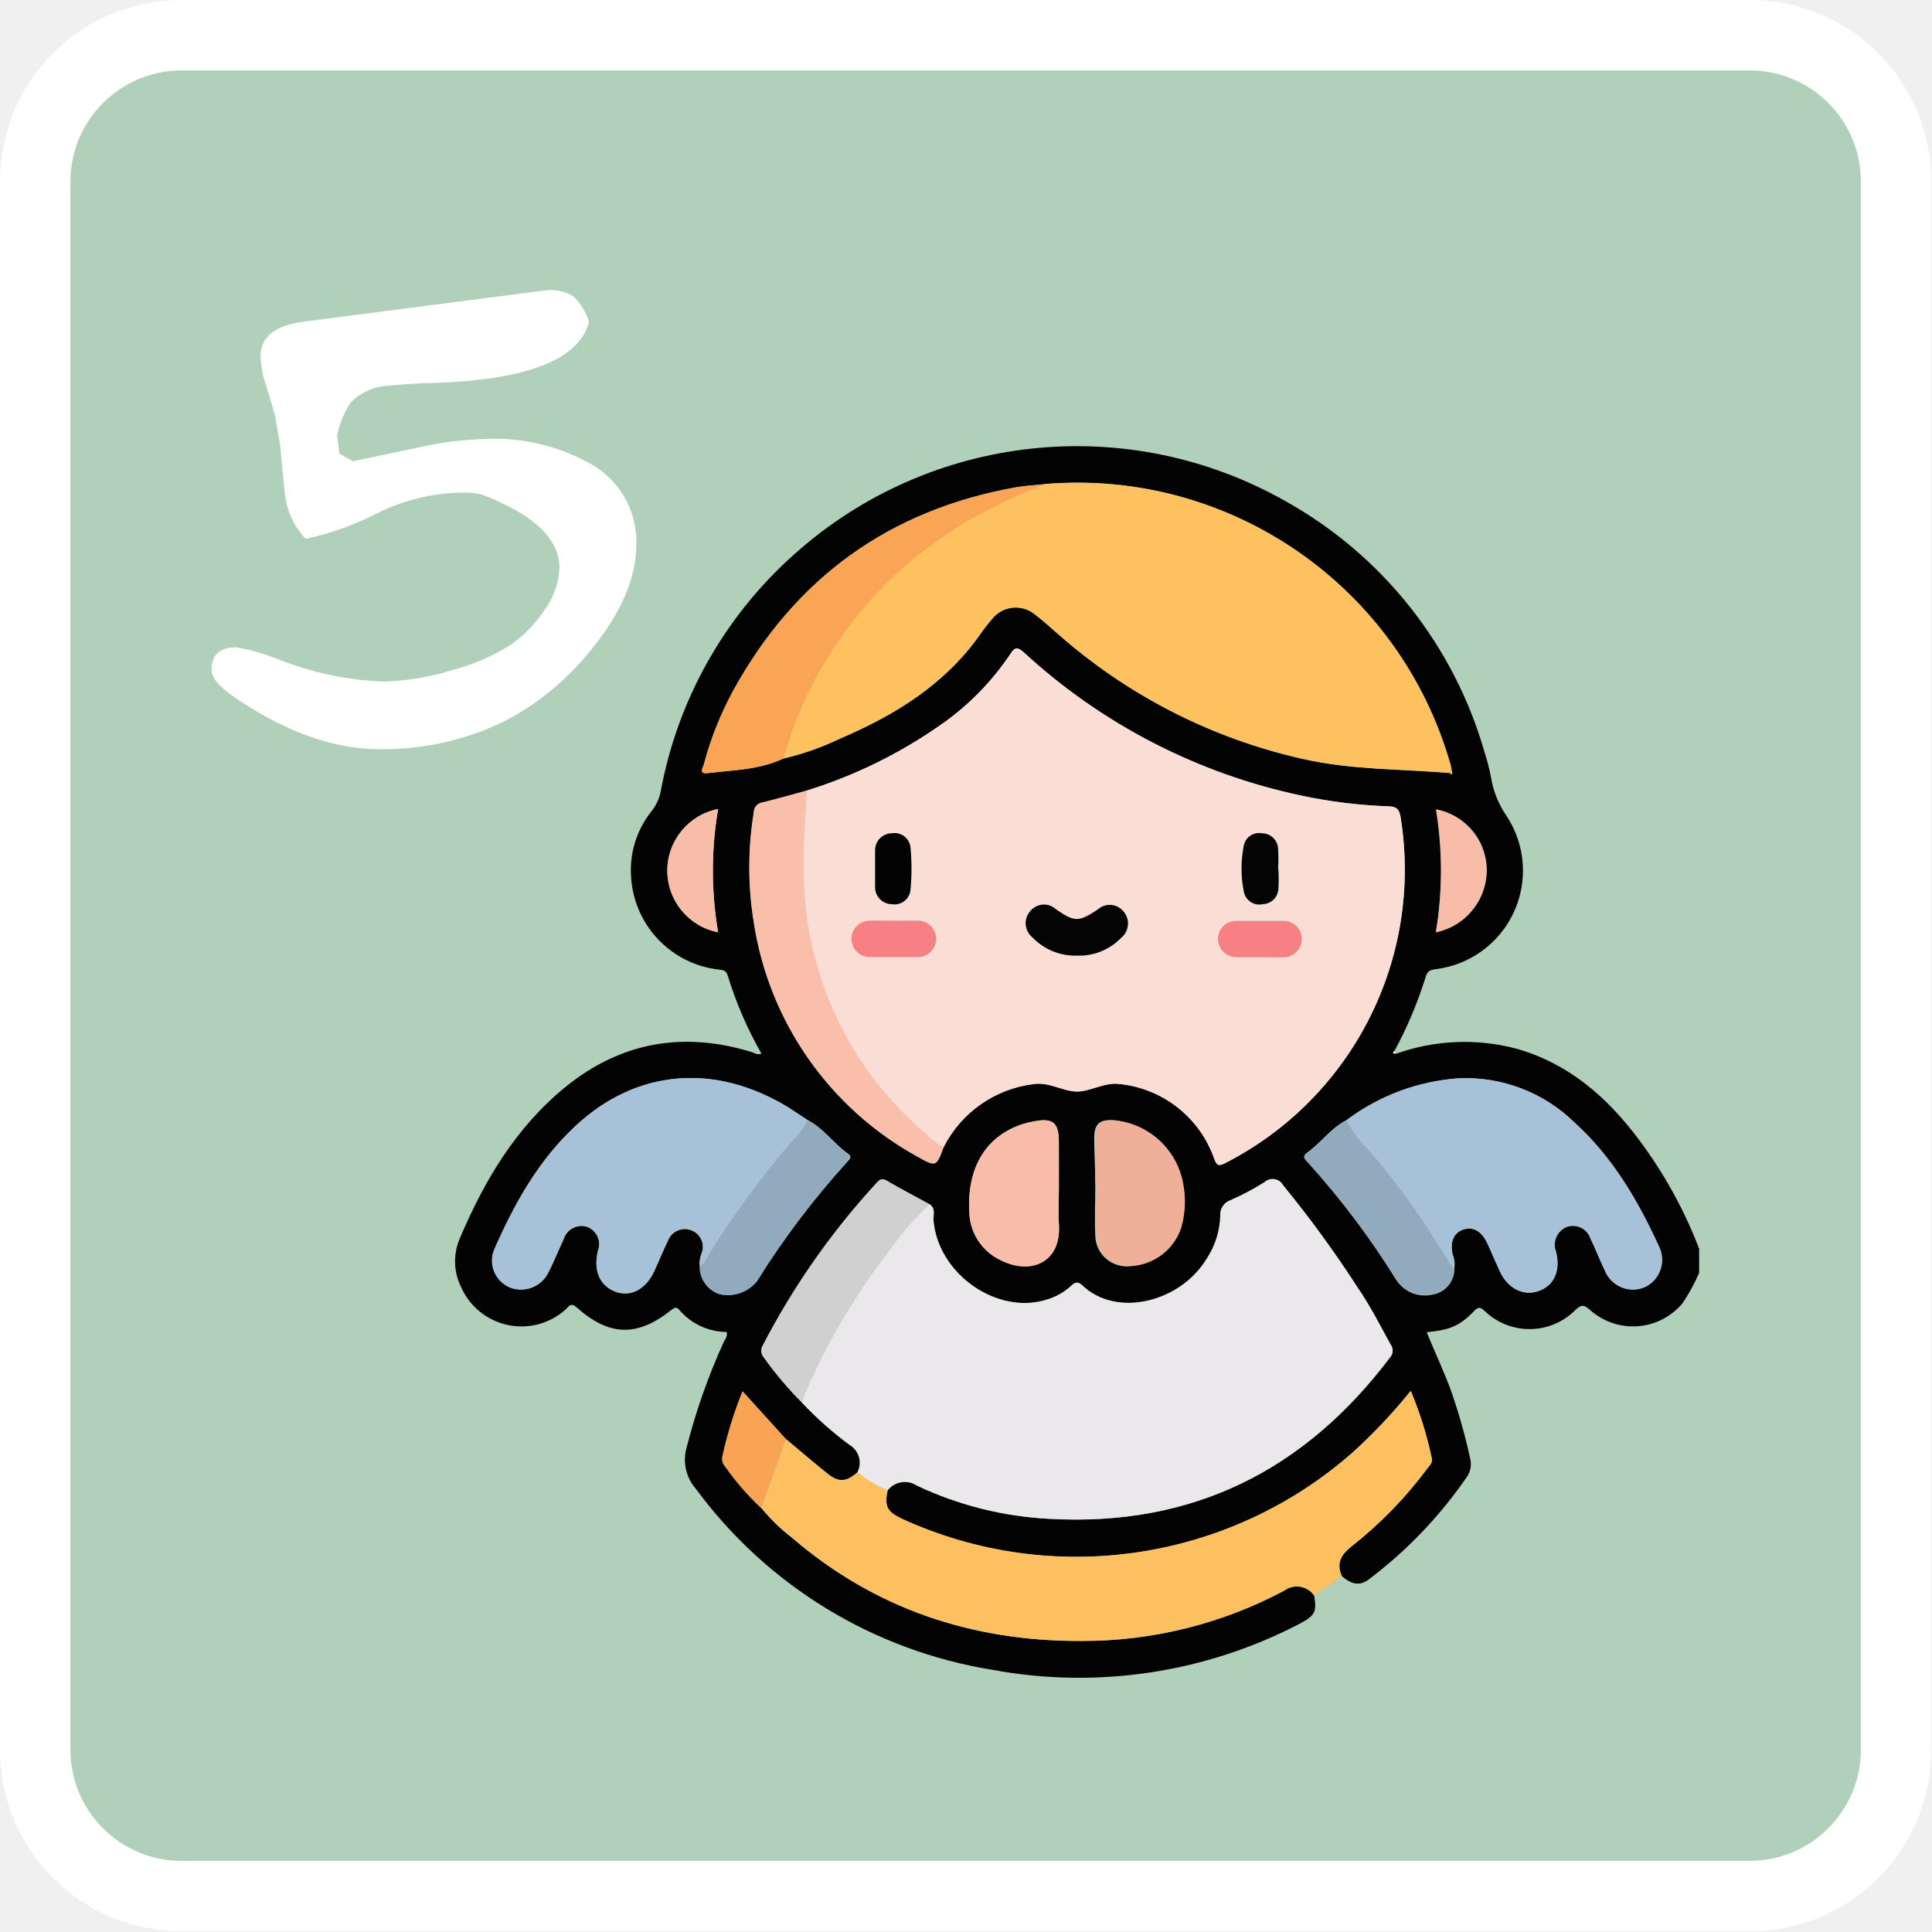
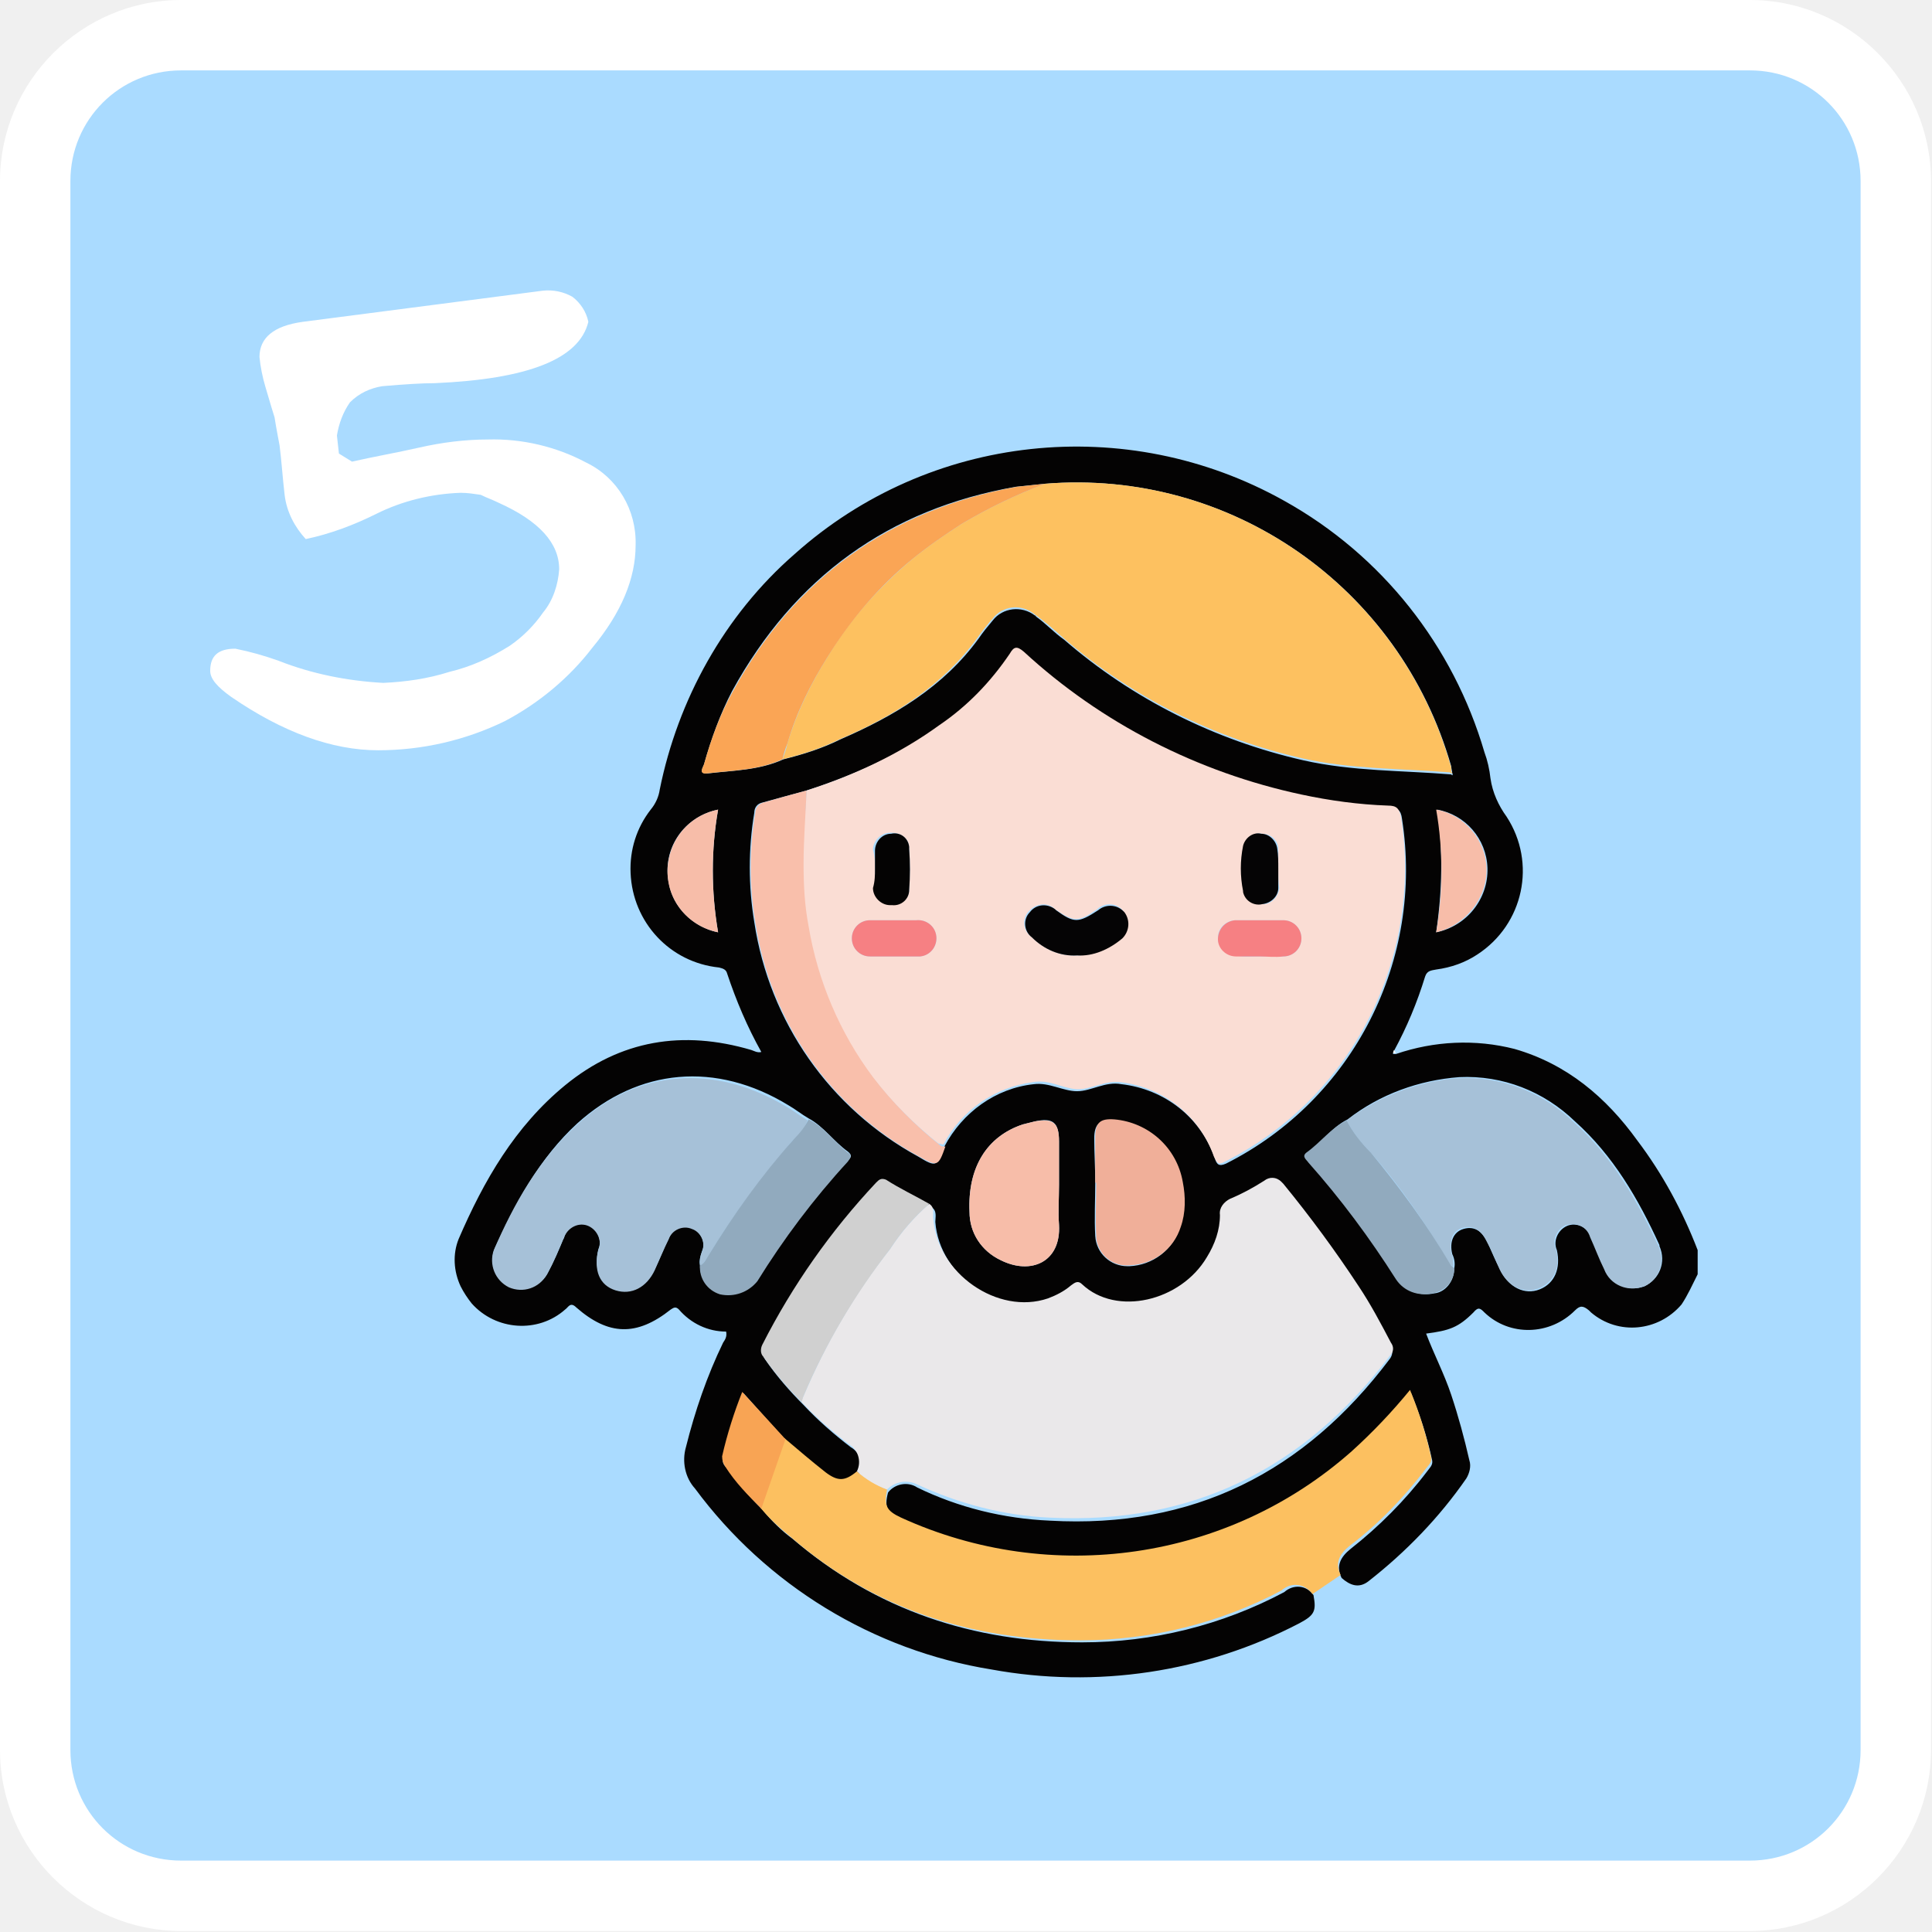
- <svg xmlns="http://www.w3.org/2000/svg" viewBox="0 0 192.07 192.07">
-   <defs>
-     <style>.cls-1{fill:#b1d0ba;}.cls-2{fill:#fff;}.cls-3{fill:#040303;}.cls-4{fill:#fcc060;}.cls-5{fill:#faddd4;}.cls-6{fill:#eae8ea;}.cls-7{fill:#fdc160;}.cls-8{fill:#a6c1d8;}.cls-9{fill:#faa555;}.cls-10{fill:#f9bfab;}.cls-11{fill:#d0d0d0;}.cls-12{fill:#f7bda9;}.cls-13{fill:#f0af99;}.cls-14{fill:#91aabe;}.cls-15{fill:#f8a454;}.cls-16{fill:#fdfdfd;}.cls-17{fill:#050405;}.cls-18{fill:#f68083;}</style>
-   </defs>
-   <g id="Capa_2" data-name="Capa 2">
-     <g id="Capa_1-2" data-name="Capa 1">
-       <rect class="cls-1" x="3.5" y="3.5" width="185.07" height="185.07" rx="14.53" />
-       <path class="cls-2" d="M174,7a11.06,11.06,0,0,1,11,11V174a11.07,11.07,0,0,1-11,11H18A11.06,11.06,0,0,1,7,174V18A11.06,11.06,0,0,1,18,7H174m0-7H18A18.05,18.05,0,0,0,0,18V174a18.05,18.05,0,0,0,18,18H174a18.05,18.05,0,0,0,18-18V18A18.05,18.05,0,0,0,174,0Z" />
-       <path class="cls-2" d="M58.55,32q-1.41,5.58-15.33,6.07c-1.16,0-2.87.11-5.15.32A5.67,5.67,0,0,0,34.87,40a9.19,9.19,0,0,0-1.35,3.31l.22,1.79,1.35.75q3.36-.69,6.66-1.4a34.58,34.58,0,0,1,6.78-.82,19.36,19.36,0,0,1,9.8,2.28,8.85,8.85,0,0,1,4.93,8.18Q63.26,59,59,64.3a26.89,26.89,0,0,1-8.67,7.31,27.42,27.42,0,0,1-12.62,2.87q-6.93,0-14.62-5.31c-1.38-1-2.06-1.84-2.06-2.6q0-2.22,2.49-2.22a21.18,21.18,0,0,1,4.28,1.25,31.77,31.77,0,0,0,10.35,2.16,24.79,24.79,0,0,0,6.58-1.08,20.9,20.9,0,0,0,6-2.55A12.81,12.81,0,0,0,54,60.83a7.73,7.73,0,0,0,1.62-4.33q0-3.9-6-6.61a16.94,16.94,0,0,0-1.84-.76,8.55,8.55,0,0,0-2-.16,19.56,19.56,0,0,0-8.39,2.11,28.52,28.52,0,0,1-7,2.49,7.71,7.71,0,0,1-2.06-4.39c-.18-1.66-.34-3.3-.48-4.93-.11-.61-.27-1.55-.49-2.81-.07-.33-.36-1.34-.87-3a10.14,10.14,0,0,1-.59-3q0-2.92,4.33-3.47l23.89-3.09a4.35,4.35,0,0,1,2.87.57A5.64,5.64,0,0,1,58.55,32Z" />
-       <path class="cls-3" d="M130.64,158.61c.29,1.62.09,2-1.37,2.78A47.4,47.4,0,0,1,98.63,166a45.62,45.62,0,0,1-29.46-18,4.39,4.39,0,0,1-.91-4.1,62.5,62.5,0,0,1,3.66-10.42c.15-.32.42-.6.33-1.06a6.24,6.24,0,0,1-4.72-2.2c-.29-.34-.47-.22-.77,0-3.4,2.71-6.18,2.65-9.44-.25-.64-.57-.81,0-1.13.25A6.56,6.56,0,0,1,45.86,128a5.78,5.78,0,0,1-.23-4.69c2.45-5.84,5.62-11.21,10.61-15.27,5.51-4.46,11.7-5.52,18.46-3.46.29.09.56.33,1,.16a37.71,37.71,0,0,1-3.36-7.78c-.13-.44-.42-.52-.8-.56A9.85,9.85,0,0,1,62.73,87a9.34,9.34,0,0,1,2-6.3,4.64,4.64,0,0,0,.95-2A41.67,41.67,0,0,1,79,55.07a42.09,42.09,0,0,1,48.74-5.28,41.72,41.72,0,0,1,19.85,25,20.42,20.42,0,0,1,.65,2.56,9.4,9.4,0,0,0,1.57,3.82,9.87,9.87,0,0,1-7,15.17c-.51.07-.88.12-1.06.73a40.82,40.82,0,0,1-3.12,7.41l-.1.26.31,0a20.23,20.23,0,0,1,11.83-.51c5.23,1.46,9.08,4.81,12.25,9.05a44.88,44.88,0,0,1,6,10.86v2.41a18.94,18.94,0,0,1-1.64,3,6.41,6.41,0,0,1-9.23.66c-.6-.53-.86-.51-1.41,0a6.42,6.42,0,0,1-9,.16c-.41-.37-.63-.55-1.12,0-1.46,1.48-2.36,1.84-4.68,2.07.82,2.06,1.78,4,2.51,6.09a58.17,58.17,0,0,1,1.81,6.48,2.24,2.24,0,0,1-.34,1.83A43.82,43.82,0,0,1,136.1,157c-1,.78-1.87.41-2.7-.31-.58-1.25-.07-2.13.92-2.92a40.71,40.71,0,0,0,7.55-7.74c.23-.31.57-.59.47-1.05a37,37,0,0,0-2.09-6.7,54.48,54.48,0,0,1-5.78,6.13A41.6,41.6,0,0,1,89.66,151c-1.48-.69-1.76-1.26-1.41-2.84a2.17,2.17,0,0,1,2.91-.46A35,35,0,0,0,104.38,151c14.18.78,25.33-4.81,33.81-16.05a1,1,0,0,0,.06-1.27c-1.05-1.9-2-3.83-3.25-5.62a111.08,111.08,0,0,0-7.43-10.23,1.17,1.17,0,0,0-1.82-.3,25.08,25.08,0,0,1-3.4,1.8,1.51,1.51,0,0,0-1,1.55,8.15,8.15,0,0,1-1.31,4.2c-2.65,4.44-9,6-12.43,2.71-.44-.42-.74-.29-1.1.06a6.15,6.15,0,0,1-2.28,1.32c-5,1.68-11-2.47-11.42-7.89,0-.52.22-1.14-.36-1.54-1.44-.79-2.9-1.54-4.31-2.37-.5-.28-.7,0-1,.26a74.38,74.38,0,0,0-11.29,16.13,1,1,0,0,0,.09,1.18,34.79,34.79,0,0,0,3.8,4.5,35.52,35.52,0,0,0,4.73,4.2,2.06,2.06,0,0,1,.81,2.71c-1.18,1-1.89,1.07-3.07.12-1.37-1.1-2.71-2.25-4.06-3.38l-4.3-4.75a40.08,40.08,0,0,0-2,6.45,1.09,1.09,0,0,0,.26,1,26,26,0,0,0,3.61,4.16,18.14,18.14,0,0,0,3,2.91c8.29,7.12,18,10.33,28.82,10.28a42.63,42.63,0,0,0,20.14-5A2.1,2.1,0,0,1,130.64,158.61Zm13.94-32.48a2.61,2.61,0,0,0-.16-1.41c-.28-1.24.09-2.16,1.05-2.48s1.82.13,2.38,1.31c.44.94.84,1.91,1.27,2.85.8,1.72,2.37,2.5,3.9,1.93s2.14-2.05,1.68-3.89a1.91,1.91,0,0,1,1-2.44,1.84,1.84,0,0,1,2.44,1.15c.51,1,.93,2.13,1.43,3.18a3,3,0,0,0,3.89,1.66,3,3,0,0,0,1.48-4.06c-2.1-4.59-4.63-8.92-8.42-12.35A15.46,15.46,0,0,0,145,107.2a21,21,0,0,0-11.12,4.16c-1.57.8-2.56,2.29-3.95,3.3-.55.4-.06.69.18,1a80.91,80.91,0,0,1,8.73,11.62,3.36,3.36,0,0,0,3.58,1.42A2.57,2.57,0,0,0,144.58,126.13Zm-75-.29a2.86,2.86,0,0,0,2,2.82,3.72,3.72,0,0,0,3.66-1.26,82.28,82.28,0,0,1,9-11.9c.26-.29.51-.54,0-.86-1.39-1-2.38-2.49-3.94-3.29-.68-.44-1.34-.89-2-1.31-7.25-4.38-14.93-3.73-21,1.85-3.73,3.44-6.12,7.81-8.15,12.38a2.9,2.9,0,0,0,1.45,3.67,3,3,0,0,0,3.84-1.27c.6-1.13,1.06-2.33,1.61-3.49A1.84,1.84,0,0,1,58.44,122a1.88,1.88,0,0,1,1,2.42c-.47,1.92.19,3.41,1.73,4s3.06-.28,3.86-2c.46-1,.89-2.06,1.38-3.07a1.79,1.79,0,0,1,3.35,1.28A2.72,2.72,0,0,0,69.56,125.84Zm34.35-77.71c-1,.1-1.92.15-2.87.31-12.64,2.25-22,9-28.19,20.28A33,33,0,0,0,70,76c-.08.31-.55,1,.38.86,2.53-.3,5.12-.33,7.5-1.44a27.15,27.15,0,0,0,5.67-2c5.34-2.28,10.19-5.24,13.69-10.05a20.8,20.8,0,0,1,1.39-1.82,3,3,0,0,1,4.29-.44c1,.73,1.83,1.56,2.75,2.34a54.91,54.91,0,0,0,23.84,12c4.86,1.11,9.8,1,14.71,1.41,0,0,.11.13.12.12s.09-.16,0-.24c0-.23-.06-.47-.12-.7A38.58,38.58,0,0,0,103.91,48.13ZM80.19,78.6c-1.46.4-2.93.82-4.4,1.2a1,1,0,0,0-.84,1,33.78,33.78,0,0,0,0,10.9A32.1,32.1,0,0,0,91.23,115c1.84,1.06,1.86,1,2.6-1a11.61,11.61,0,0,1,8.9-6.23c1.54-.21,2.93.71,4.28.74s2.8-1,4.38-.74a11.17,11.17,0,0,1,9.31,7.39c.24.62.38.84,1.07.48A32.77,32.77,0,0,0,139.25,81.3c-.13-.83-.38-1.11-1.26-1.14a49.91,49.91,0,0,1-8.6-1.06A58.63,58.63,0,0,1,101.8,64.88c-.67-.61-.93-.54-1.38.17a26.6,26.6,0,0,1-7,7.08A48,48,0,0,1,80.19,78.6Zm25.08,39.21v-4.34c0-1.87-.61-2.36-2.45-2a8.92,8.92,0,0,0-1.16.28c-3.64,1.19-5.53,4.31-5.29,8.72a5.42,5.42,0,0,0,3.12,4.81c3,1.5,6,.21,5.79-3.48C105.2,120.47,105.27,119.14,105.27,117.81Zm3.62-.18h0c0,1.77-.08,3.54,0,5.3a3.1,3.1,0,0,0,3.44,2.94,5.59,5.59,0,0,0,5-3.82,9.52,9.52,0,0,0,.16-4.53,7.69,7.69,0,0,0-6.84-6.15c-1.38-.08-1.87.39-1.87,1.8S108.89,116.15,108.89,117.63Zm33.86-24.95a6.32,6.32,0,0,0,5.06-6.39,6.17,6.17,0,0,0-5-5.82A37.62,37.62,0,0,1,142.75,92.68Zm-71.36,0a36.51,36.51,0,0,1,0-12.25,6.24,6.24,0,0,0,0,12.25Z" />
-       <path class="cls-4" d="M88.25,148.14c-.35,1.58-.07,2.15,1.41,2.84a41.6,41.6,0,0,0,44.81-6.58,54.48,54.48,0,0,0,5.78-6.13,37,37,0,0,1,2.09,6.7c.1.46-.24.74-.47,1.05a40.71,40.71,0,0,1-7.55,7.74c-1,.79-1.5,1.67-.92,2.92l-2.76,1.93a2.1,2.1,0,0,0-3-.48,42.63,42.63,0,0,1-20.14,5C96.7,163.17,87,160,78.71,152.84a18.14,18.14,0,0,1-3-2.91c.81-2.28,1.63-4.57,2.45-6.85,1.35,1.13,2.69,2.28,4.06,3.38,1.18.95,1.89.9,3.07-.12A10.59,10.59,0,0,0,88.25,148.14Z" />
-       <path class="cls-5" d="M80.19,78.6a48,48,0,0,0,13.24-6.47,26.6,26.6,0,0,0,7-7.08c.45-.71.71-.78,1.38-.17A58.63,58.63,0,0,0,129.39,79.1a49.91,49.91,0,0,0,8.6,1.06c.88,0,1.13.31,1.26,1.14a32.77,32.77,0,0,1-17.48,34.35c-.69.36-.83.14-1.07-.48a11.17,11.17,0,0,0-9.31-7.39c-1.58-.24-3,.78-4.38.74s-2.74-1-4.28-.74a11.61,11.61,0,0,0-8.9,6.23,1.31,1.31,0,0,1-.46-.14,39.33,39.33,0,0,1-6.65-6.75,35,35,0,0,1-6.39-15,39,39,0,0,1-.46-6.2C79.85,83.47,80.08,81,80.19,78.6ZM107.11,95a5.76,5.76,0,0,0,4.35-1.8,1.82,1.82,0,0,0,.26-2.58,1.76,1.76,0,0,0-2.57-.24c-1.91,1.3-2.31,1.3-4.16,0a1.75,1.75,0,0,0-2.57.18,1.8,1.8,0,0,0,.2,2.58A5.88,5.88,0,0,0,107.11,95ZM88.88,91.54c-.81,0-1.61,0-2.42,0a1.8,1.8,0,1,0,.05,3.6c1.52,0,3,0,4.58,0a1.81,1.81,0,1,0,0-3.6C90.32,91.52,89.6,91.54,88.88,91.54Zm36.33,3.61c.8,0,1.61,0,2.41,0a1.8,1.8,0,1,0,0-3.6c-1.57,0-3.14,0-4.7,0a1.78,1.78,0,0,0-1.82,1.86,1.81,1.81,0,0,0,1.83,1.73C123.68,95.19,124.44,95.15,125.21,95.15Zm1.88-8.75h0a17.34,17.34,0,0,0,0-2,1.61,1.61,0,0,0-1.59-1.52,1.55,1.55,0,0,0-1.82,1.23,11.56,11.56,0,0,0,0,4.54,1.56,1.56,0,0,0,1.89,1.27,1.6,1.6,0,0,0,1.55-1.55A17.73,17.73,0,0,0,127.09,86.4ZM87,86.38c0,.6,0,1.21,0,1.8a1.68,1.68,0,0,0,1.68,1.71,1.59,1.59,0,0,0,1.85-1.49,22.24,22.24,0,0,0,0-4.08,1.59,1.59,0,0,0-1.86-1.48A1.68,1.68,0,0,0,87,84.57C87,85.17,87,85.78,87,86.38Z" />
-       <path class="cls-6" d="M88.25,148.14a10.59,10.59,0,0,1-3-1.8,2.06,2.06,0,0,0-.81-2.71,35.52,35.52,0,0,1-4.73-4.2,5.4,5.4,0,0,1,.18-.57,63.88,63.88,0,0,1,8.6-14.64,24.3,24.3,0,0,1,3.92-4.49c.58.4.32,1,.36,1.54.45,5.42,6.43,9.57,11.42,7.89a6.15,6.15,0,0,0,2.28-1.32c.36-.35.66-.48,1.1-.06,3.39,3.24,9.78,1.73,12.43-2.71a8.15,8.15,0,0,0,1.31-4.2,1.51,1.51,0,0,1,1-1.55,25.08,25.08,0,0,0,3.4-1.8,1.17,1.17,0,0,1,1.82.3A111.08,111.08,0,0,1,135,128.05c1.22,1.79,2.2,3.72,3.25,5.62a1,1,0,0,1-.06,1.27c-8.48,11.24-19.63,16.83-33.81,16.05a35,35,0,0,1-13.22-3.31A2.17,2.17,0,0,0,88.25,148.14Z" />
-       <path class="cls-7" d="M144.19,76.84c-4.91-.42-9.85-.3-14.71-1.41a54.91,54.91,0,0,1-23.84-12c-.92-.78-1.79-1.61-2.75-2.34a3,3,0,0,0-4.29.44,20.8,20.8,0,0,0-1.39,1.82c-3.5,4.81-8.35,7.77-13.69,10.05a27.15,27.15,0,0,1-5.67,2c.18-.53.37-1.06.54-1.59a34.86,34.86,0,0,1,4-8.57,38.78,38.78,0,0,1,8.37-9.65,52.31,52.31,0,0,1,4.86-3.48,58,58,0,0,1,8.3-4A38.58,38.58,0,0,1,144.18,76c.06.23.08.47.12.7Z" />
-       <path class="cls-8" d="M69.56,125.84a2.72,2.72,0,0,1,.2-1.29,1.79,1.79,0,0,0-3.35-1.28c-.49,1-.92,2-1.38,3.07-.8,1.74-2.33,2.54-3.86,2s-2.2-2-1.73-4a1.88,1.88,0,0,0-1-2.42A1.84,1.84,0,0,0,56,123.18c-.55,1.16-1,2.36-1.61,3.49a3,3,0,0,1-3.84,1.27,2.9,2.9,0,0,1-1.45-3.67c2-4.57,4.42-8.94,8.15-12.38,6-5.58,13.72-6.23,21-1.85.68.42,1.34.87,2,1.31a5.72,5.72,0,0,1-1.46,2A90,90,0,0,0,70.32,125C70.11,125.29,70,125.7,69.56,125.84Z" />
-       <path class="cls-8" d="M133.85,111.36A21,21,0,0,1,145,107.2a15.46,15.46,0,0,1,11.5,4.38c3.79,3.43,6.32,7.76,8.42,12.35a3,3,0,0,1-1.48,4.06,3,3,0,0,1-3.89-1.66c-.5-1-.92-2.13-1.43-3.18a1.84,1.84,0,0,0-2.44-1.15,1.91,1.91,0,0,0-1,2.44c.46,1.84-.19,3.33-1.68,3.89s-3.1-.21-3.9-1.93c-.43-.94-.83-1.91-1.27-2.85-.56-1.18-1.41-1.64-2.38-1.31s-1.33,1.24-1.05,2.48a2.61,2.61,0,0,1,.16,1.41,2.69,2.69,0,0,1-.4-.43,79.69,79.69,0,0,0-7.89-11.13A12.74,12.74,0,0,1,133.85,111.36Z" />
-       <path class="cls-9" d="M103.91,48.13a58,58,0,0,0-8.3,4,52.31,52.31,0,0,0-4.86,3.48,38.78,38.78,0,0,0-8.37,9.65,34.86,34.86,0,0,0-4,8.57c-.17.53-.36,1.06-.54,1.59-2.38,1.11-5,1.14-7.5,1.44-.93.1-.46-.55-.38-.86a33,33,0,0,1,2.88-7.26C79,57.48,88.4,50.69,101,48.44,102,48.28,103,48.23,103.91,48.13Z" />
-       <path class="cls-10" d="M80.19,78.6c-.11,2.43-.34,4.87-.32,7.3a39,39,0,0,0,.46,6.2,35,35,0,0,0,6.39,15,39.33,39.33,0,0,0,6.65,6.75,1.31,1.31,0,0,0,.46.14c-.74,2-.76,2-2.6,1a32.1,32.1,0,0,1-16.3-23.32,33.78,33.78,0,0,1,0-10.9,1,1,0,0,1,.84-1C77.26,79.42,78.73,79,80.19,78.6Z" />
-       <path class="cls-11" d="M92.42,119.73a24.3,24.3,0,0,0-3.92,4.49,63.88,63.88,0,0,0-8.6,14.64,5.4,5.4,0,0,0-.18.57,34.79,34.79,0,0,1-3.8-4.5,1,1,0,0,1-.09-1.18,74.38,74.38,0,0,1,11.29-16.13c.29-.31.49-.54,1-.26C89.52,118.19,91,118.94,92.42,119.73Z" />
-       <path class="cls-12" d="M105.27,117.81c0,1.33-.07,2.66,0,4,.21,3.69-2.77,5-5.79,3.48a5.42,5.42,0,0,1-3.12-4.81c-.24-4.41,1.65-7.53,5.29-8.72a8.92,8.92,0,0,1,1.16-.28c1.84-.35,2.44.14,2.45,2Z" />
-       <path class="cls-13" d="M108.89,117.63c0-1.48,0-3,0-4.46s.49-1.88,1.87-1.8a7.69,7.69,0,0,1,6.84,6.15,9.52,9.52,0,0,1-.16,4.53,5.59,5.59,0,0,1-5,3.82,3.1,3.1,0,0,1-3.44-2.94c-.1-1.76,0-3.53,0-5.3Z" />
-       <path class="cls-14" d="M69.56,125.84c.44-.14.55-.55.76-.88a90,90,0,0,1,8.48-11.6,5.72,5.72,0,0,0,1.46-2c1.56.8,2.55,2.29,3.94,3.29.46.32.21.57,0,.86a82.28,82.28,0,0,0-9,11.9,3.72,3.72,0,0,1-3.66,1.26A2.86,2.86,0,0,1,69.56,125.84Z" />
-       <path class="cls-14" d="M133.85,111.36a12.74,12.74,0,0,0,2.44,3.21,79.69,79.69,0,0,1,7.89,11.13,2.69,2.69,0,0,0,.4.43,2.57,2.57,0,0,1-2.19,2.52,3.36,3.36,0,0,1-3.58-1.42,80.91,80.91,0,0,0-8.73-11.62c-.24-.26-.73-.55-.18-1C131.29,113.65,132.28,112.16,133.85,111.36Z" />
-       <path class="cls-12" d="M142.75,92.68a37.62,37.62,0,0,0,0-12.21,6.17,6.17,0,0,1,5,5.82A6.32,6.32,0,0,1,142.75,92.68Z" />
-       <path class="cls-12" d="M71.39,92.68a6.24,6.24,0,0,1,0-12.25A36.51,36.51,0,0,0,71.39,92.68Z" />
-       <path class="cls-15" d="M78.13,143.08c-.82,2.28-1.64,4.57-2.45,6.85a26,26,0,0,1-3.61-4.16,1.09,1.09,0,0,1-.26-1,40.08,40.08,0,0,1,2-6.45Z" />
-       <path class="cls-7" d="M144.3,76.72c.1.08.12.16,0,.24s-.08-.08-.12-.12Z" />
-       <path class="cls-16" d="M138.79,104.72l-.31,0,.1-.26Z" />
-       <path class="cls-17" d="M107.11,95a5.88,5.88,0,0,1-4.49-1.83,1.8,1.8,0,0,1-.2-2.58,1.75,1.75,0,0,1,2.57-.18c1.85,1.27,2.25,1.27,4.16,0a1.76,1.76,0,0,1,2.57.24,1.82,1.82,0,0,1-.26,2.58A5.76,5.76,0,0,1,107.11,95Z" />
-       <path class="cls-18" d="M88.88,91.54c.72,0,1.44,0,2.17,0a1.81,1.81,0,1,1,0,3.6c-1.53,0-3.06,0-4.58,0a1.8,1.8,0,1,1-.05-3.6C87.27,91.51,88.07,91.54,88.88,91.54Z" />
-       <path class="cls-18" d="M125.21,95.15c-.77,0-1.53,0-2.29,0a1.81,1.81,0,0,1-1.83-1.73,1.78,1.78,0,0,1,1.82-1.86c1.56,0,3.13,0,4.7,0a1.8,1.8,0,1,1,0,3.6C126.82,95.19,126,95.15,125.21,95.15Z" />
-       <path class="cls-17" d="M127.09,86.4a17.73,17.73,0,0,1,0,1.93,1.6,1.6,0,0,1-1.55,1.55,1.56,1.56,0,0,1-1.89-1.27,11.56,11.56,0,0,1,0-4.54,1.55,1.55,0,0,1,1.82-1.23,1.61,1.61,0,0,1,1.59,1.52,17.34,17.34,0,0,1,0,2Z" />
-       <path class="cls-3" d="M87,86.38c0-.6,0-1.21,0-1.81a1.68,1.68,0,0,1,1.66-1.73,1.59,1.59,0,0,1,1.86,1.48,22.24,22.24,0,0,1,0,4.08,1.59,1.59,0,0,1-1.85,1.49A1.68,1.68,0,0,1,87,88.18C87,87.59,87,87,87,86.38Z" />
+ <svg xmlns="http://www.w3.org/2000/svg" version="1.1" id="Capa_1" x="0px" y="0px" viewBox="0 0 192.1 192.1" style="enable-background:new 0 0 192.1 192.1;" xml:space="preserve">
+   <style type="text/css">
+ 	.st0{fill:#AADBFF;}
+ 	.st1{fill:#FFFFFF;}
+ 	.st2{fill:#040303;}
+ 	.st3{fill:#FCC060;}
+ 	.st4{fill:#FADDD4;}
+ 	.st5{fill:#EAE8EA;}
+ 	.st6{fill:#FDC160;}
+ 	.st7{fill:#A6C1D8;}
+ 	.st8{fill:#FAA555;}
+ 	.st9{fill:#F9BFAB;}
+ 	.st10{fill:#D0D0D0;}
+ 	.st11{fill:#F7BDA9;}
+ 	.st12{fill:#F0AF99;}
+ 	.st13{fill:#91AABE;}
+ 	.st14{fill:#F8A454;}
+ 	.st15{fill:#FDFDFD;}
+ 	.st16{fill:#050405;}
+ 	.st17{fill:#F68083;}
+ </style>
+   <g id="Capa_2_00000171684706611694121520000006704673970267268285_">
+     <g id="Capa_1-2">
+       <path class="st0" d="M18,3.5h156c8,0,14.5,6.5,14.5,14.5v156c0,8-6.5,14.5-14.5,14.5H18c-8,0-14.5-6.5-14.5-14.5V18    C3.5,10,10,3.5,18,3.5z" />
+       <path class="st1" d="M174,7c6.1,0,11,4.9,11,11v156c0,6.1-4.9,11-11,11H18c-6.1,0-11-4.9-11-11V18c0-6.1,4.9-11,11-11H174 M174,0    H18C8.1,0,0,8.1,0,18v156c0,9.9,8.1,18,18,18h156c9.9,0,18-8.1,18-18V18C192,8.1,183.9,0,174,0z" />
+       <path class="st1" d="M58.5,32c-0.9,3.7-6,5.7-15.3,6.1c-1.2,0-2.9,0.1-5.2,0.3c-1.2,0.2-2.3,0.7-3.2,1.6c-0.7,1-1.1,2.1-1.3,3.3    l0.2,1.8l1.3,0.8c2.2-0.5,4.5-0.9,6.7-1.4c2.2-0.5,4.5-0.8,6.8-0.8c3.4-0.1,6.8,0.7,9.8,2.3c3.1,1.5,5,4.7,4.9,8.2    c0,3.3-1.4,6.7-4.3,10.2c-2.3,3-5.3,5.5-8.7,7.3c-3.9,1.9-8.2,2.9-12.6,2.9c-4.6,0-9.5-1.8-14.6-5.3c-1.4-1-2.1-1.8-2.1-2.6    c0-1.5,0.8-2.2,2.5-2.2c1.5,0.3,2.9,0.7,4.3,1.2c3.3,1.3,6.8,2,10.4,2.2c2.2-0.1,4.4-0.4,6.6-1.1c2.1-0.5,4.1-1.4,6-2.6    c1.3-0.9,2.4-2,3.3-3.3c1-1.2,1.5-2.8,1.6-4.3c0-2.6-2-4.8-6-6.6c-0.6-0.3-1.2-0.5-1.8-0.8c-0.7-0.1-1.3-0.2-2-0.2    c-2.9,0.1-5.8,0.8-8.4,2.1c-2.2,1.1-4.6,2-7,2.5c-1.1-1.2-1.9-2.7-2.1-4.4c-0.2-1.7-0.3-3.3-0.5-4.9c-0.1-0.6-0.3-1.5-0.5-2.8    c-0.1-0.3-0.4-1.3-0.9-3c-0.3-1-0.5-2-0.6-3c0-1.9,1.4-3.1,4.3-3.5l23.9-3.1c1-0.1,2,0.1,2.9,0.6C57.7,30.1,58.3,31,58.5,32z" />
+       <path class="st2" d="M130.6,158.6c0.3,1.6,0.1,2-1.4,2.8c-9.4,4.9-20.2,6.5-30.6,4.6c-11.8-1.9-22.4-8.4-29.5-18    c-1-1.1-1.3-2.7-0.9-4.1c0.9-3.6,2.1-7.1,3.7-10.4c0.2-0.3,0.4-0.6,0.3-1.1c-1.8,0-3.5-0.8-4.7-2.2c-0.3-0.3-0.5-0.2-0.8,0    c-3.4,2.7-6.2,2.6-9.4-0.2c-0.6-0.6-0.8,0-1.1,0.2c-2.7,2.4-6.9,2.1-9.3-0.6c-0.4-0.5-0.8-1.1-1.1-1.7c-0.7-1.5-0.8-3.2-0.2-4.7    c2.5-5.8,5.6-11.2,10.6-15.3c5.5-4.5,11.7-5.5,18.5-3.5c0.3,0.1,0.6,0.3,1,0.2c-1.4-2.5-2.5-5.1-3.4-7.8c-0.1-0.4-0.4-0.5-0.8-0.6    c-4.9-0.5-8.6-4.5-8.8-9.4c-0.1-2.3,0.6-4.5,2-6.3c0.5-0.6,0.8-1.3,0.9-2C67.4,69.6,72,61.2,79,55.1c13.4-12,33-14.1,48.7-5.3    c9.7,5.4,16.8,14.4,19.9,25c0.3,0.8,0.5,1.7,0.6,2.6c0.2,1.4,0.8,2.7,1.6,3.8c3,4.6,1.7,10.7-2.9,13.7c-1.2,0.8-2.6,1.3-4.1,1.5    c-0.5,0.1-0.9,0.1-1.1,0.7c-0.8,2.6-1.8,5-3.1,7.4l-0.1,0.3h0.3c3.8-1.3,7.9-1.5,11.8-0.5c5.2,1.5,9.1,4.8,12.2,9.1    c2.5,3.3,4.5,7,6,10.9v2.4c-0.5,1-1,2.1-1.6,3c-2.3,2.7-6.3,3.1-9,0.8c-0.1-0.1-0.1-0.1-0.2-0.2c-0.6-0.5-0.9-0.5-1.4,0    c-2.5,2.5-6.5,2.6-9,0.2c-0.4-0.4-0.6-0.6-1.1,0c-1.5,1.5-2.4,1.8-4.7,2.1c0.8,2.1,1.8,4,2.5,6.1c0.7,2.1,1.3,4.3,1.8,6.5    c0.2,0.6,0,1.3-0.3,1.8c-2.7,3.9-6,7.3-9.7,10.2c-1,0.8-1.9,0.4-2.7-0.3c-0.6-1.2-0.1-2.1,0.9-2.9c2.8-2.2,5.4-4.8,7.6-7.7    c0.2-0.3,0.6-0.6,0.5-1.1c-0.5-2.3-1.2-4.5-2.1-6.7c-1.8,2.2-3.7,4.2-5.8,6.1c-12.3,10.8-29.9,13.4-44.8,6.6    c-1.5-0.7-1.8-1.3-1.4-2.8c0.7-0.9,2-1.1,2.9-0.5c4.1,2,8.6,3.1,13.2,3.3c14.2,0.8,25.3-4.8,33.8-16.1c0.3-0.4,0.3-0.9,0.1-1.3    c-1.1-1.9-2-3.8-3.2-5.6c-2.3-3.5-4.8-7-7.4-10.2c-0.3-0.6-1-0.8-1.6-0.5c-0.1,0-0.2,0.1-0.2,0.2c-1.1,0.7-2.2,1.3-3.4,1.8    c-0.6,0.2-1.1,0.9-1,1.6c0,1.5-0.5,2.9-1.3,4.2c-2.7,4.4-9,6-12.4,2.7c-0.4-0.4-0.7-0.3-1.1,0.1c-0.7,0.6-1.4,1-2.3,1.3    c-5,1.7-11-2.5-11.4-7.9c0-0.5,0.2-1.1-0.4-1.5c-1.4-0.8-2.9-1.5-4.3-2.4c-0.5-0.3-0.7,0-1,0.3c-4.5,4.9-8.3,10.3-11.3,16.1    c-0.2,0.4-0.2,0.8,0.1,1.2c1.1,1.6,2.4,3.1,3.8,4.5c1.4,1.5,3,2.9,4.7,4.2c0.9,0.5,1.3,1.7,0.8,2.7c-1.2,1-1.9,1.1-3.1,0.1    c-1.4-1.1-2.7-2.2-4.1-3.4l-4.3-4.8c-0.8,2.1-1.5,4.2-2,6.4c-0.1,0.4,0,0.7,0.3,1c1.1,1.5,2.3,2.9,3.6,4.2c0.9,1.1,1.9,2.1,3,2.9    c8.3,7.1,18,10.3,28.8,10.3c7,0,13.9-1.7,20.1-5C128.6,157.5,129.9,157.6,130.6,158.6C130.6,158.6,130.6,158.6,130.6,158.6z     M144.6,126.1c0.1-0.5,0-1-0.2-1.4c-0.3-1.2,0.1-2.2,1.1-2.5s1.8,0.1,2.4,1.3c0.4,0.9,0.8,1.9,1.3,2.8c0.8,1.7,2.4,2.5,3.9,1.9    s2.1-2.1,1.7-3.9c-0.4-0.9,0.1-2,1-2.4c0.9-0.4,2,0.1,2.4,1c0,0,0,0.1,0,0.1c0.5,1,0.9,2.1,1.4,3.2c0.6,1.5,2.4,2.3,3.9,1.7    c1.5-0.7,2.2-2.4,1.5-4c0,0,0-0.1,0-0.1c-2.1-4.6-4.6-8.9-8.4-12.3c-3.1-3-7.2-4.6-11.5-4.4c-4,0.3-7.9,1.7-11.1,4.2    c-1.6,0.8-2.6,2.3-3.9,3.3c-0.6,0.4-0.1,0.7,0.2,1c3.3,3.6,6.2,7.5,8.7,11.6c0.8,1.2,2.2,1.7,3.6,1.4    C143.7,128.5,144.6,127.4,144.6,126.1z M69.6,125.8c0,1.3,0.8,2.4,2,2.8c1.4,0.3,2.8-0.2,3.7-1.3c2.6-4.2,5.6-8.2,9-11.9    c0.3-0.3,0.5-0.5,0-0.9c-1.4-1-2.4-2.5-3.9-3.3c-0.7-0.4-1.3-0.9-2-1.3c-7.2-4.4-14.9-3.7-21,1.8c-3.7,3.4-6.1,7.8-8.2,12.4    c-0.6,1.4,0.1,3,1.5,3.7c1.4,0.6,3.1,0.1,3.8-1.3c0.6-1.1,1.1-2.3,1.6-3.5c0.3-1,1.3-1.5,2.3-1.2c0,0,0.1,0,0.1,0    c0.9,0.4,1.4,1.5,1,2.4c-0.5,1.9,0.2,3.4,1.7,4s3.1-0.3,3.9-2c0.5-1,0.9-2.1,1.4-3.1c0.4-0.9,1.4-1.4,2.3-1c0.9,0.4,1.4,1.4,1,2.3    l0,0C69.6,125,69.5,125.4,69.6,125.8L69.6,125.8z M103.9,48.1c-1,0.1-1.9,0.2-2.9,0.3c-12.6,2.2-22,9-28.2,20.3    C71.6,71,70.7,73.5,70,76c-0.1,0.3-0.6,1,0.4,0.9c2.5-0.3,5.1-0.3,7.5-1.4c2-0.5,3.9-1.1,5.7-2c5.3-2.3,10.2-5.2,13.7-10    c0.4-0.6,0.9-1.2,1.4-1.8c1-1.3,2.9-1.5,4.2-0.5c0,0,0.1,0,0.1,0.1c1,0.7,1.8,1.6,2.8,2.3c6.8,5.9,15,10,23.8,12    c4.9,1.1,9.8,1,14.7,1.4c0,0,0.1,0.1,0.1,0.1s0.1-0.2,0-0.2c0-0.2-0.1-0.5-0.1-0.7C139.2,58.3,122.3,46.6,103.9,48.1L103.9,48.1z     M80.2,78.6c-1.5,0.4-2.9,0.8-4.4,1.2c-0.5,0.1-0.8,0.5-0.8,1c-0.6,3.6-0.6,7.3,0,10.9c1.5,9.9,7.5,18.5,16.3,23.3    c1.8,1.1,1.9,1,2.6-1c1.8-3.4,5.1-5.8,8.9-6.2c1.5-0.2,2.9,0.7,4.3,0.7s2.8-1,4.4-0.7c4.3,0.5,7.9,3.3,9.3,7.4    c0.2,0.6,0.4,0.8,1.1,0.5c12.7-6.4,19.7-20.3,17.5-34.3c-0.1-0.8-0.4-1.1-1.3-1.1c-2.9-0.1-5.8-0.5-8.6-1.1    c-10.3-2.2-19.8-7.1-27.6-14.2c-0.7-0.6-0.9-0.5-1.4,0.2c-1.9,2.8-4.2,5.2-7,7.1C89.4,75,84.9,77.1,80.2,78.6z M105.3,117.8v-4.3    c0-1.9-0.6-2.4-2.4-2c-0.4,0.1-0.8,0.2-1.2,0.3c-3.6,1.2-5.5,4.3-5.3,8.7c0,2.1,1.2,3.9,3.1,4.8c3,1.5,6,0.2,5.8-3.5    C105.2,120.5,105.3,119.1,105.3,117.8z M108.9,117.6L108.9,117.6c0,1.8-0.1,3.5,0,5.3c0.1,1.7,1.5,3,3.2,3c0.1,0,0.1,0,0.2,0    c2.3-0.1,4.3-1.6,5-3.8c0.4-1.5,0.5-3,0.2-4.5c-0.7-3.3-3.5-5.8-6.8-6.2c-1.4-0.1-1.9,0.4-1.9,1.8S108.9,116.1,108.9,117.6z     M142.8,92.7c3-0.6,5.2-3.3,5.1-6.4c-0.1-2.9-2.2-5.3-5-5.8C143.5,84.5,143.4,88.6,142.8,92.7z M71.4,92.7    c-0.7-4.1-0.7-8.2,0-12.2c-3.4,0.7-5.6,3.9-4.9,7.3C66.9,90.2,68.9,92.2,71.4,92.7z" />
+       <path class="st3" d="M88.2,148.1c-0.3,1.6-0.1,2.1,1.4,2.8c14.9,6.8,32.5,4.3,44.8-6.6c2.1-1.9,4-3.9,5.8-6.1    c0.9,2.2,1.6,4.4,2.1,6.7c0.1,0.5-0.2,0.7-0.5,1.1c-2.2,2.9-4.7,5.5-7.6,7.7c-1,0.8-1.5,1.7-0.9,2.9l-2.8,1.9    c-0.7-1-2-1.2-2.9-0.5c0,0-0.1,0-0.1,0.1c-6.2,3.3-13.1,5-20.1,5c-10.8,0-20.5-3.1-28.8-10.3c-1.1-0.9-2.1-1.8-3-2.9    c0.8-2.3,1.6-4.6,2.4-6.9c1.3,1.1,2.7,2.3,4.1,3.4c1.2,0.9,1.9,0.9,3.1-0.1C86.2,147.1,87.2,147.7,88.2,148.1z" />
+       <path class="st4" d="M80.2,78.6c4.7-1.5,9.2-3.6,13.2-6.5c2.8-1.9,5.1-4.3,7-7.1c0.4-0.7,0.7-0.8,1.4-0.2    c7.7,7.1,17.3,12,27.6,14.2c2.8,0.6,5.7,1,8.6,1.1c0.9,0,1.1,0.3,1.3,1.1c2.2,14-4.8,27.9-17.5,34.3c-0.7,0.4-0.8,0.1-1.1-0.5    c-1.4-4-5-6.9-9.3-7.4c-1.6-0.2-3,0.8-4.4,0.7s-2.7-1-4.3-0.7c-3.8,0.5-7.1,2.8-8.9,6.2c-0.2,0-0.3-0.1-0.5-0.1    c-2.5-2-4.7-4.2-6.7-6.8c-3.3-4.4-5.5-9.6-6.4-15c-0.3-2.1-0.5-4.1-0.5-6.2C79.8,83.5,80.1,81,80.2,78.6z M107.1,95    c1.6,0,3.2-0.6,4.3-1.8c0.8-0.6,0.9-1.8,0.3-2.6c0,0,0,0,0,0c-0.6-0.8-1.7-0.9-2.5-0.3c0,0-0.1,0.1-0.1,0.1    c-1.9,1.3-2.3,1.3-4.2,0c-0.7-0.7-1.8-0.6-2.5,0.1c0,0-0.1,0.1-0.1,0.1c-0.7,0.7-0.6,1.9,0.2,2.5c0,0,0,0,0,0    C103.8,94.4,105.4,95.1,107.1,95z M88.9,91.5c-0.8,0-1.6,0-2.4,0c-1,0-1.8,0.8-1.8,1.8c0,1,0.8,1.8,1.8,1.8l0,0c1.5,0,3,0,4.6,0    c1,0.1,1.9-0.6,2-1.6s-0.6-1.9-1.6-2c-0.1,0-0.3,0-0.4,0C90.3,91.5,89.6,91.5,88.9,91.5z M125.2,95.1c0.8,0,1.6,0,2.4,0    c1,0,1.8-0.8,1.8-1.8c0-1-0.8-1.8-1.8-1.8c0,0,0,0,0,0c-1.6,0-3.1,0-4.7,0c-1,0-1.8,0.8-1.8,1.7c0,0,0,0.1,0,0.1    c0,1,0.9,1.7,1.8,1.7C123.7,95.2,124.4,95.1,125.2,95.1z M127.1,86.4L127.1,86.4c0-0.7,0-1.3,0-2c0-0.8-0.7-1.5-1.6-1.5    c-0.8-0.2-1.7,0.4-1.8,1.2c0,0,0,0,0,0c-0.3,1.5-0.3,3,0,4.5c0.1,0.9,0.9,1.4,1.8,1.3c0,0,0.1,0,0.1,0c0.8,0,1.5-0.7,1.6-1.6    C127.1,87.7,127.1,87.1,127.1,86.4z M87,86.4c0,0.6,0,1.2,0,1.8c0,0.9,0.7,1.7,1.6,1.7c0,0,0,0,0,0c0.9,0.1,1.7-0.4,1.8-1.3    c0-0.1,0-0.1,0-0.2c0.1-1.4,0.1-2.7,0-4.1c0-0.9-0.8-1.5-1.7-1.5c-0.1,0-0.1,0-0.2,0c-0.9,0-1.7,0.8-1.7,1.7c0,0,0,0,0,0    C87,85.2,87,85.8,87,86.4z" />
+       <path class="st5" d="M88.2,148.1c-1.1-0.4-2.1-1-3-1.8c0.5-1,0.1-2.2-0.8-2.7c-1.7-1.3-3.3-2.7-4.7-4.2c0-0.2,0.1-0.4,0.2-0.6    c2.2-5.2,5.1-10.2,8.6-14.6c1.1-1.7,2.4-3.2,3.9-4.5c0.6,0.4,0.3,1,0.4,1.5c0.4,5.4,6.4,9.6,11.4,7.9c0.8-0.3,1.6-0.7,2.3-1.3    c0.4-0.3,0.7-0.5,1.1-0.1c3.4,3.2,9.8,1.7,12.4-2.7c0.8-1.3,1.3-2.7,1.3-4.2c-0.1-0.7,0.4-1.3,1-1.6c1.2-0.5,2.3-1.1,3.4-1.8    c0.5-0.4,1.2-0.4,1.7,0.1c0.1,0.1,0.1,0.1,0.2,0.2c2.7,3.3,5.2,6.7,7.5,10.2c1.2,1.8,2.2,3.7,3.2,5.6c0.3,0.4,0.3,0.9-0.1,1.3    c-8.5,11.2-19.6,16.8-33.8,16.1c-4.6-0.2-9.1-1.4-13.2-3.3C90.2,147.1,89,147.3,88.2,148.1z" />
+       <path class="st6" d="M144.2,76.8c-4.9-0.4-9.9-0.3-14.7-1.4c-8.8-2-17-6.1-23.8-12c-0.9-0.8-1.8-1.6-2.8-2.3    c-1.3-1.1-3.2-0.9-4.2,0.4c0,0,0,0.1-0.1,0.1c-0.5,0.6-1,1.2-1.4,1.8c-3.5,4.8-8.3,7.8-13.7,10.1c-1.8,0.9-3.7,1.5-5.7,2    c0.2-0.5,0.4-1.1,0.5-1.6c0.9-3,2.3-5.9,4-8.6c2.2-3.7,5.1-6.9,8.4-9.7c1.6-1.3,3.2-2.4,4.9-3.5c2.7-1.6,5.4-2.9,8.3-4    c18.4-1.5,35.2,10.2,40.3,27.9c0.1,0.2,0.1,0.5,0.1,0.7L144.2,76.8z" />
+       <path class="st7" d="M69.6,125.8c0-0.4,0-0.9,0.2-1.3c0.4-0.9-0.1-2-1-2.3c-0.9-0.4-2,0.1-2.3,1l0,0c-0.5,1-0.9,2-1.4,3.1    c-0.8,1.7-2.3,2.5-3.9,2s-2.2-2-1.7-4c0.4-0.9-0.1-2-1-2.4c-0.9-0.4-2,0.1-2.4,1.1c0,0.1,0,0.1-0.1,0.2c-0.5,1.2-1,2.4-1.6,3.5    c-0.8,1.4-2.4,1.9-3.8,1.3c-1.4-0.7-2-2.3-1.5-3.7c2-4.6,4.4-8.9,8.2-12.4c6-5.6,13.7-6.2,21-1.8c0.7,0.4,1.3,0.9,2,1.3    c-0.3,0.8-0.8,1.4-1.5,2c-3.1,3.7-6,7.5-8.5,11.7C70.1,125.3,70,125.7,69.6,125.8z" />
+       <path class="st7" d="M133.9,111.4c3.2-2.4,7.1-3.9,11.1-4.2c4.3-0.2,8.4,1.4,11.5,4.4c3.8,3.4,6.3,7.8,8.4,12.3    c0.7,1.5,0.1,3.3-1.4,4c0,0-0.1,0-0.1,0c-1.5,0.6-3.3-0.1-3.9-1.7c-0.5-1-0.9-2.1-1.4-3.2c-0.3-1-1.3-1.5-2.3-1.2c0,0-0.1,0-0.1,0    c-0.9,0.4-1.4,1.5-1,2.4c0.5,1.8-0.2,3.3-1.7,3.9s-3.1-0.2-3.9-1.9c-0.4-0.9-0.8-1.9-1.3-2.8c-0.6-1.2-1.4-1.6-2.4-1.3    s-1.3,1.2-1.1,2.5c0.2,0.4,0.2,0.9,0.2,1.4c-0.1-0.1-0.3-0.3-0.4-0.4c-2.3-3.9-4.9-7.7-7.9-11.1    C135.3,113.6,134.5,112.6,133.9,111.4z" />
+       <path class="st8" d="M103.9,48.1c-2.9,1.1-5.6,2.4-8.3,4c-1.7,1.1-3.3,2.2-4.9,3.5c-3.3,2.7-6.1,6-8.4,9.7c-1.7,2.7-3.1,5.5-4,8.6    c-0.2,0.5-0.4,1.1-0.5,1.6c-2.4,1.1-5,1.1-7.5,1.4C69.4,77,69.9,76.3,70,76c0.7-2.5,1.6-5,2.9-7.3c6.2-11.3,15.6-18,28.2-20.3    C102,48.3,103,48.2,103.9,48.1z" />
+       <path class="st9" d="M80.2,78.6c-0.1,2.4-0.3,4.9-0.3,7.3c0,2.1,0.1,4.1,0.5,6.2c0.9,5.4,3.1,10.6,6.4,15c1.9,2.5,4.2,4.8,6.7,6.8    c0.1,0.1,0.3,0.1,0.5,0.1c-0.7,2-0.8,2-2.6,1c-8.8-4.8-14.8-13.4-16.3-23.3c-0.6-3.6-0.6-7.3,0-10.9c0-0.5,0.4-0.9,0.8-1    C77.3,79.4,78.7,79,80.2,78.6z" />
+       <path class="st10" d="M92.4,119.7c-1.5,1.3-2.8,2.8-3.9,4.5c-3.5,4.5-6.4,9.4-8.6,14.6c-0.1,0.2-0.1,0.4-0.2,0.6    c-1.4-1.4-2.7-2.9-3.8-4.5c-0.3-0.3-0.3-0.8-0.1-1.2c3-5.9,6.8-11.3,11.3-16.1c0.3-0.3,0.5-0.5,1-0.3    C89.5,118.2,91,118.9,92.4,119.7z" />
+       <path class="st11" d="M105.3,117.8c0,1.3-0.1,2.7,0,4c0.2,3.7-2.8,5-5.8,3.5c-1.9-0.9-3.1-2.7-3.1-4.8c-0.2-4.4,1.7-7.5,5.3-8.7    c0.4-0.1,0.8-0.2,1.2-0.3c1.8-0.3,2.4,0.1,2.4,2L105.3,117.8z" />
+       <path class="st12" d="M108.9,117.6c0-1.5,0-3,0-4.5s0.5-1.9,1.9-1.8c3.4,0.3,6.2,2.8,6.8,6.2c0.3,1.5,0.3,3.1-0.2,4.5    c-0.7,2.2-2.7,3.7-5,3.8c-1.7,0.2-3.2-1-3.4-2.7c0-0.1,0-0.1,0-0.2c-0.1-1.8,0-3.5,0-5.3L108.9,117.6z" />
+       <path class="st13" d="M69.6,125.8c0.4-0.1,0.6-0.6,0.8-0.9c2.5-4.1,5.3-8,8.5-11.6c0.6-0.6,1.1-1.2,1.5-2c1.6,0.8,2.6,2.3,3.9,3.3    c0.5,0.3,0.2,0.6,0,0.9c-3.4,3.7-6.4,7.7-9,11.9c-0.9,1.1-2.3,1.6-3.7,1.3C70.3,128.3,69.5,127.1,69.6,125.8z" />
+       <path class="st13" d="M133.9,111.4c0.6,1.2,1.5,2.3,2.4,3.2c2.9,3.5,5.6,7.2,7.9,11.1c0.1,0.2,0.3,0.3,0.4,0.4    c0,1.3-0.9,2.3-2.2,2.5c-1.4,0.3-2.8-0.2-3.6-1.4c-2.6-4.1-5.5-8-8.7-11.6c-0.2-0.3-0.7-0.6-0.2-1    C131.3,113.6,132.3,112.2,133.9,111.4z" />
+       <path class="st11" d="M142.8,92.7c0.7-4,0.7-8.2,0-12.2c2.8,0.5,4.9,3,5,5.8C147.9,89.3,145.7,92,142.8,92.7z" />
+       <path class="st11" d="M71.4,92.7c-3.4-0.7-5.6-3.9-4.9-7.3c0.5-2.5,2.4-4.4,4.9-4.9C70.7,84.5,70.7,88.6,71.4,92.7z" />
+       <path class="st14" d="M78.1,143.1c-0.8,2.3-1.6,4.6-2.4,6.9c-1.3-1.3-2.6-2.6-3.6-4.2c-0.2-0.3-0.3-0.6-0.3-1    c0.5-2.2,1.2-4.4,2-6.4L78.1,143.1z" />
+       <path class="st6" d="M144.3,76.7c0.1,0.1,0.1,0.2,0,0.2s-0.1-0.1-0.1-0.1L144.3,76.7z" />
+       <path class="st15" d="M138.8,104.7h-0.3l0.1-0.3L138.8,104.7z" />
+       <path class="st16" d="M107.1,95c-1.7,0.1-3.3-0.6-4.5-1.8c-0.8-0.6-0.9-1.8-0.2-2.5c0,0,0,0,0,0c0.6-0.8,1.7-0.9,2.5-0.3    c0,0,0.1,0.1,0.1,0.1c1.8,1.3,2.2,1.3,4.2,0c0.7-0.6,1.8-0.6,2.5,0.1c0,0,0.1,0.1,0.1,0.1c0.6,0.8,0.5,1.9-0.2,2.6c0,0,0,0,0,0    C110.3,94.4,108.7,95.1,107.1,95z" />
+       <path class="st17" d="M88.9,91.5c0.7,0,1.4,0,2.2,0c1-0.1,1.9,0.6,2,1.6s-0.6,1.9-1.6,2c-0.1,0-0.3,0-0.4,0c-1.5,0-3.1,0-4.6,0    c-1,0-1.8-0.8-1.8-1.8c0-1,0.8-1.8,1.8-1.8C87.3,91.5,88.1,91.5,88.9,91.5z" />
+       <path class="st17" d="M125.2,95.1c-0.8,0-1.5,0-2.3,0c-1,0-1.8-0.8-1.8-1.7c0-1,0.7-1.8,1.7-1.9c0,0,0.1,0,0.1,0    c1.6,0,3.1,0,4.7,0c1,0,1.8,0.8,1.8,1.8c0,1-0.8,1.8-1.8,1.8c0,0,0,0,0,0C126.8,95.2,126,95.1,125.2,95.1z" />
+       <path class="st16" d="M127.1,86.4c0,0.6,0,1.3,0,1.9c0,0.8-0.7,1.5-1.6,1.6c-0.8,0.2-1.7-0.3-1.9-1.2c0,0,0-0.1,0-0.1    c-0.3-1.5-0.3-3,0-4.5c0.2-0.8,1-1.4,1.8-1.2c0,0,0,0,0,0c0.8,0,1.5,0.7,1.6,1.5C127.1,85,127.1,85.7,127.1,86.4L127.1,86.4z" />
+       <path class="st2" d="M87,86.4c0-0.6,0-1.2,0-1.8c0-0.9,0.7-1.7,1.6-1.7c0,0,0,0,0,0c0.9-0.2,1.7,0.4,1.8,1.3c0,0.1,0,0.1,0,0.2    c0.1,1.4,0.1,2.7,0,4.1c0,0.9-0.8,1.6-1.7,1.5c-0.1,0-0.1,0-0.2,0c-0.9,0-1.7-0.8-1.7-1.7c0,0,0,0,0,0C87,87.6,87,87,87,86.4z" />
    </g>
  </g>
</svg>
